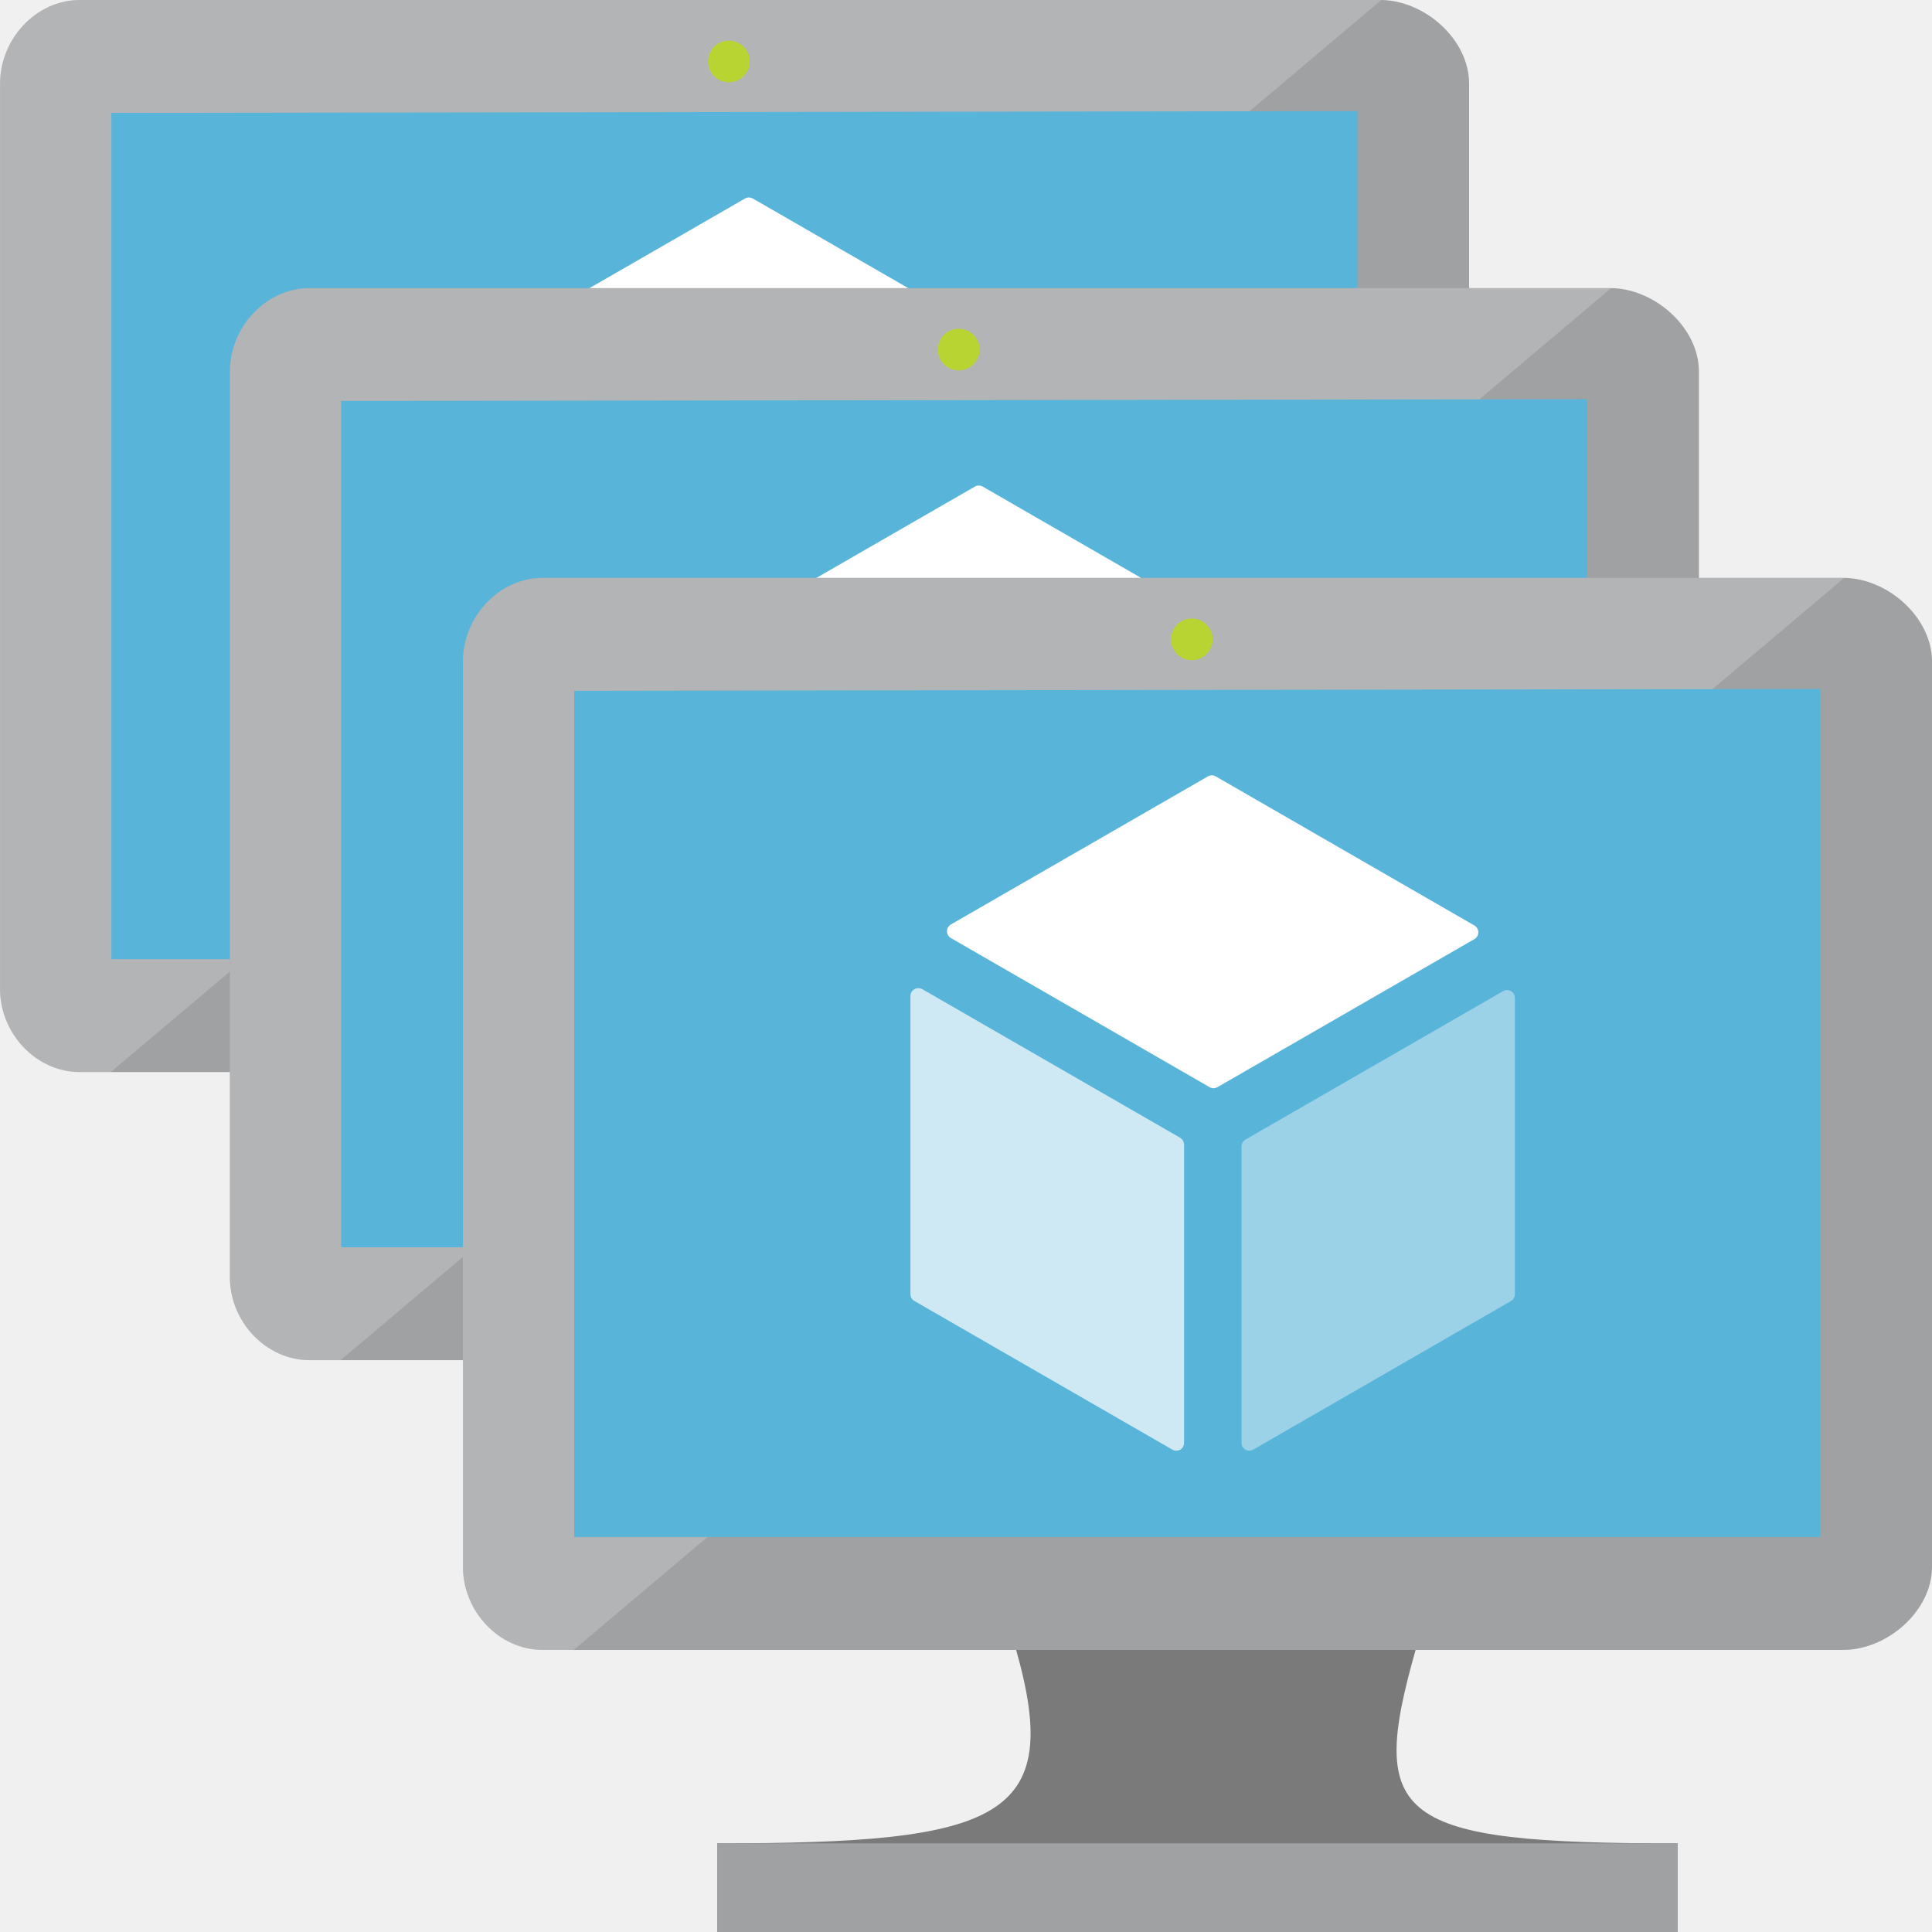
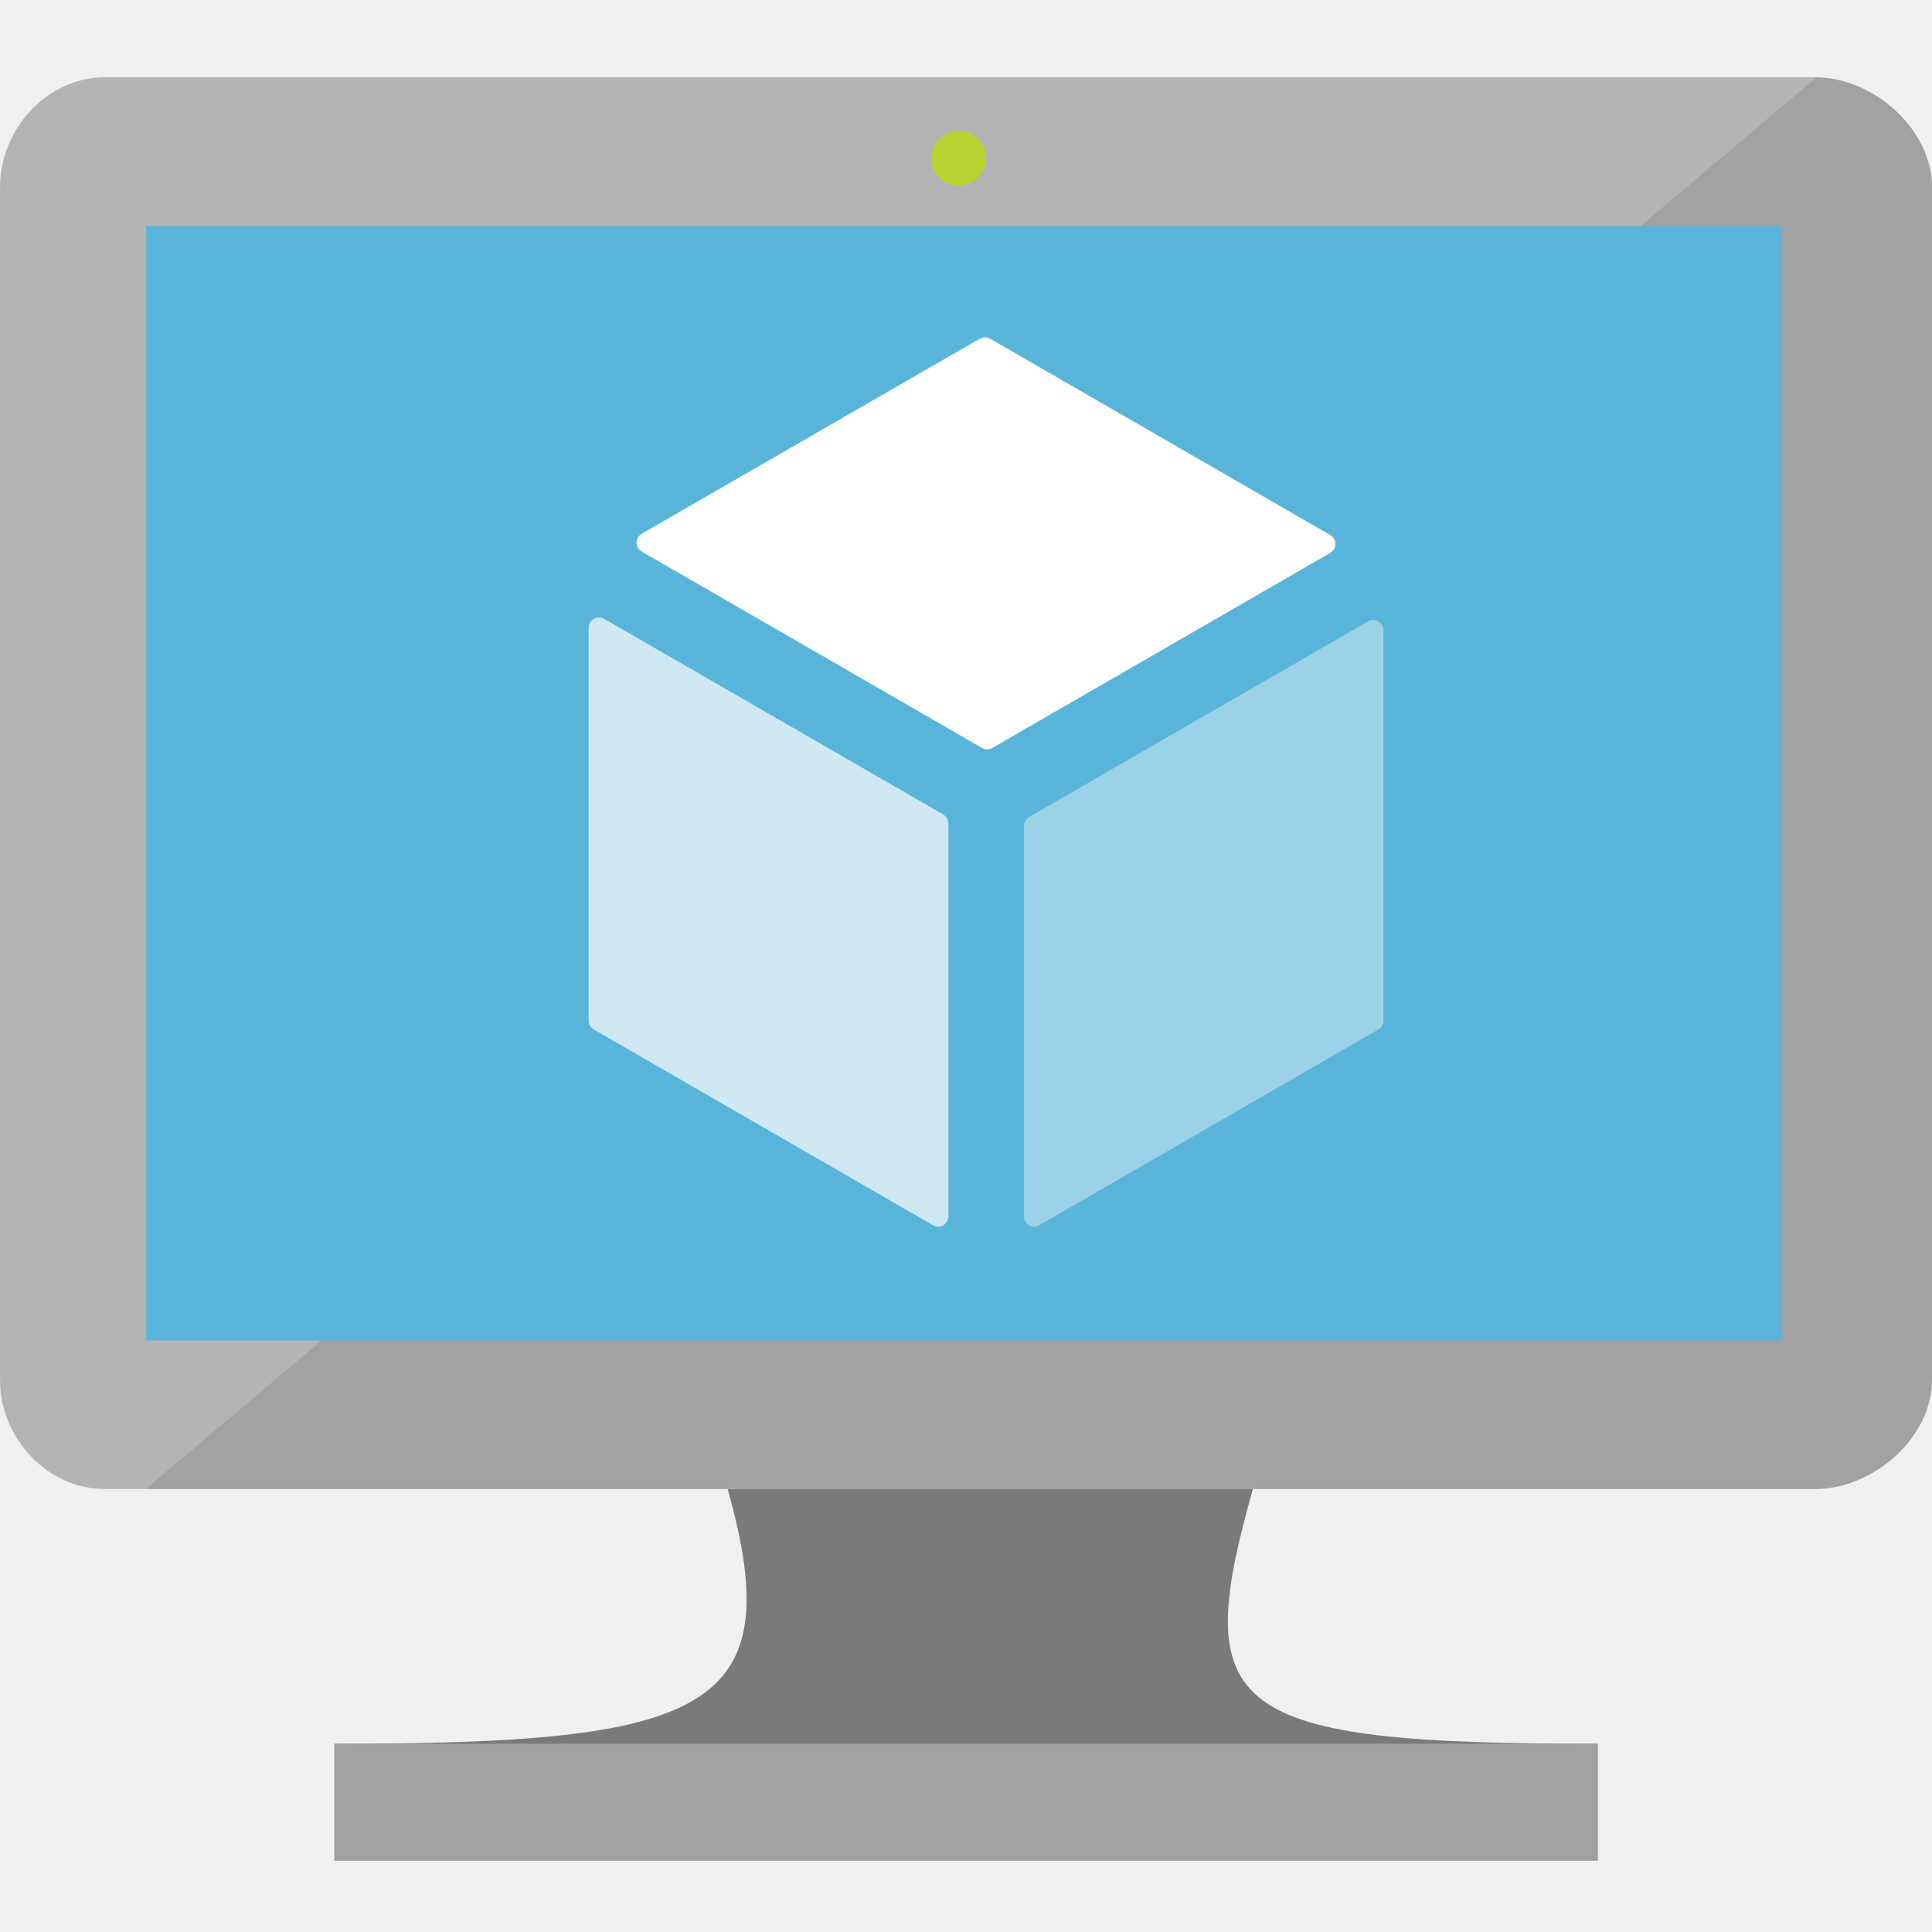
- <svg xmlns="http://www.w3.org/2000/svg" version="1.1" id="Layer_1" x="0px" y="0px" width="100%" height="100%" viewBox="0 0 50 50" enable-background="new 0 0 50 50" xml:space="preserve">
-   <path fill="#A0A1A2" d="M35.723,0H2.066C0.923,0,0.001,1.021,0.001,2.162v23.439c0,1.134,0.922,2.144,2.066,2.144h33.656  c1.141,0,2.297-1.01,2.297-2.144V2.162C38.02,1.018,36.864,0,35.723,0" />
-   <path opacity="0.2" fill="#FFFFFF" d="M35.746,0.002c-0.008,0-0.016-0.002-0.024-0.002H2.066C0.922,0.001,0,1.021,0,2.163v23.438  c0,1.134,0.922,2.144,2.066,2.144h0.801L35.746,0.002z" />
-   <polygon fill="#59B4D9" points="35.129,24.823 2.882,24.823 2.882,2.922 35.129,2.875 " />
-   <path fill="#B8D432" d="M19.404,1.591c0,0.298-0.242,0.539-0.54,0.539c-0.299,0-0.539-0.241-0.539-0.539  c0-0.298,0.24-0.539,0.539-0.539C19.162,1.052,19.404,1.293,19.404,1.591" />
-   <path fill="#FFFFFF" d="M19.425,13.209c-0.035,0-0.069-0.011-0.102-0.029l-6.695-3.859c-0.061-0.036-0.1-0.104-0.1-0.175  c0-0.072,0.039-0.139,0.1-0.175l6.654-3.834c0.062-0.035,0.138-0.035,0.2,0l6.697,3.861c0.062,0.036,0.1,0.103,0.1,0.175  c0,0.073-0.037,0.139-0.1,0.175l-6.652,3.833C19.495,13.198,19.462,13.209,19.425,13.209" />
-   <path fill="#A0A1A2" d="M41.671,7.456H8.015c-1.144,0-2.066,1.021-2.066,2.162v23.439c0,1.134,0.922,2.144,2.066,2.144h33.656  c1.141,0,2.297-1.01,2.297-2.144V9.618C43.969,8.474,42.813,7.456,41.671,7.456" />
-   <path opacity="0.2" fill="#FFFFFF" d="M41.695,7.458c-0.008,0-0.016-0.002-0.024-0.002H8.015c-1.144,0-2.066,1.021-2.066,2.162  v23.438c0,1.134,0.922,2.144,2.066,2.144h0.801L41.695,7.458z" />
-   <polygon fill="#59B4D9" points="41.078,32.279 8.83,32.279 8.83,10.378 41.078,10.331 " />
-   <path fill="#B8D432" d="M25.352,9.047c0,0.298-0.242,0.539-0.54,0.539c-0.299,0-0.539-0.241-0.539-0.539  c0-0.298,0.24-0.539,0.539-0.539C25.11,8.508,25.352,8.748,25.352,9.047" />
-   <path fill="#FFFFFF" d="M25.374,20.664c-0.035,0-0.069-0.011-0.102-0.029l-6.695-3.859c-0.061-0.036-0.1-0.104-0.1-0.175  c0-0.072,0.039-0.139,0.1-0.175l6.654-3.834c0.062-0.035,0.138-0.035,0.2,0l6.697,3.861c0.062,0.036,0.1,0.103,0.1,0.175  c0,0.073-0.037,0.139-0.1,0.175l-6.652,3.833C25.443,20.654,25.411,20.664,25.374,20.664" />
-   <path fill="#7A7A7A" d="M36.636,42.698h-0.906h-8.965h-0.468c1.242,4.38-0.427,5.008-7.737,5.008V50h9.297h6.788h8.773v-2.293  C36.109,47.706,35.392,47.081,36.636,42.698" />
-   <path fill="#A0A1A2" d="M47.703,14.955H14.047c-1.144,0-2.066,1.021-2.066,2.162v23.439c0,1.134,0.922,2.144,2.066,2.144h33.656  c1.141,0,2.297-1.01,2.297-2.144V17.117C50,15.974,48.844,14.955,47.703,14.955" />
-   <path opacity="0.2" fill="#FFFFFF" d="M47.727,14.958c-0.008,0-0.016-0.002-0.024-0.002H14.046c-1.144,0-2.066,1.021-2.066,2.162  v23.438c0,1.134,0.922,2.144,2.066,2.144h0.801L47.727,14.958z" />
-   <polygon fill="#59B4D9" points="47.109,39.779 14.862,39.779 14.862,17.878 47.109,17.83 " />
-   <rect x="18.561" y="47.706" fill="#A0A1A2" width="24.858" height="2.294" />
-   <path fill="#B8D432" d="M31.384,16.546c0,0.298-0.242,0.539-0.54,0.539c-0.299,0-0.539-0.241-0.539-0.539  c0-0.298,0.24-0.539,0.539-0.539C31.142,16.007,31.384,16.248,31.384,16.546" />
-   <path fill="#FFFFFF" d="M31.405,28.164c-0.035,0-0.069-0.011-0.102-0.029l-6.695-3.859c-0.061-0.036-0.1-0.104-0.1-0.175  c0-0.072,0.039-0.139,0.1-0.175l6.654-3.834c0.062-0.035,0.138-0.035,0.2,0l6.697,3.861c0.062,0.036,0.1,0.103,0.1,0.175  c0,0.073-0.037,0.139-0.1,0.175l-6.652,3.833C31.475,28.153,31.442,28.164,31.405,28.164" />
-   <path opacity="0.7" fill="#FFFFFF" d="M30.443,37.544c-0.038,0-0.072-0.009-0.102-0.027l-6.675-3.847  c-0.065-0.036-0.104-0.101-0.104-0.175v-7.72c0-0.073,0.039-0.139,0.104-0.175c0.062-0.037,0.137-0.037,0.204,0l6.674,3.846  c0.059,0.038,0.099,0.104,0.099,0.177v7.72c0,0.074-0.039,0.139-0.099,0.175C30.511,37.535,30.476,37.544,30.443,37.544" />
-   <path opacity="0.4" fill="#FFFFFF" d="M32.333,37.544c-0.037,0-0.071-0.009-0.105-0.027c-0.059-0.036-0.098-0.102-0.098-0.175V29.67  c0-0.071,0.039-0.138,0.098-0.175l6.674-3.845c0.064-0.036,0.138-0.036,0.201,0c0.064,0.036,0.102,0.102,0.102,0.175v7.671  c0,0.074-0.039,0.14-0.102,0.175l-6.672,3.847C32.403,37.535,32.367,37.544,32.333,37.544" />
+ <svg xmlns="http://www.w3.org/2000/svg" version="1.1" id="Layer_1" x="0px" y="0px" width="50px" height="50px" viewBox="0 0 50 50" enable-background="new 0 0 50 50" xml:space="preserve">
+   <path fill="#7A7A7A" d="M32.426,38.534h-1.191h-11.79H18.83c1.634,5.768-0.561,6.595-10.175,6.595v3.02h12.227h8.927h11.538v-3.02  C31.733,45.129,30.79,44.305,32.426,38.534" />
+   <path fill="#A0A1A2" d="M46.98,2H2.718C1.214,2,0.001,3.345,0.001,4.847v30.866c0,1.493,1.213,2.823,2.717,2.823H46.98  c1.501,0,3.021-1.33,3.021-2.823V4.847C50.001,3.341,48.481,2,46.98,2" />
+   <path opacity="0.2" fill="#FFFFFF" enable-background="new    " d="M47.011,2.003c-0.011,0-0.021-0.002-0.031-0.002H2.717  C1.213,2.001,0,3.345,0,4.848v30.865c0,1.494,1.213,2.824,2.717,2.824H3.77L47.011,2.003z" />
+   <polygon fill="#59B4D9" points="46.098,5.848 46.098,34.689 3.79,34.689 3.79,5.848 " />
+   <polygon fill="#59B4D9" points="3.79,34.689 3.848,34.689 3.848,5.849 42.528,5.791 42.53,5.791 3.79,5.849 " />
+   <rect x="8.655" y="45.128" fill="#A0A1A2" width="32.692" height="3.021" />
+   <path fill="#B8D432" d="M25.518,4.095c0,0.392-0.318,0.71-0.71,0.71c-0.393,0-0.709-0.318-0.709-0.71c0-0.393,0.316-0.71,0.709-0.71  C25.2,3.385,25.518,3.702,25.518,4.095" />
+   <path fill="#FFFFFF" d="M25.546,19.394c-0.045,0-0.091-0.014-0.134-0.038l-8.804-5.082c-0.081-0.048-0.132-0.137-0.132-0.231  c0-0.095,0.051-0.183,0.132-0.23l8.751-5.049c0.082-0.046,0.182-0.046,0.263,0l8.807,5.084c0.082,0.047,0.131,0.135,0.131,0.23  c0,0.096-0.049,0.183-0.131,0.23l-8.748,5.048C25.638,19.38,25.595,19.394,25.546,19.394" />
+   <path opacity="0.7" fill="#FFFFFF" enable-background="new    " d="M24.281,31.746c-0.05,0-0.095-0.012-0.134-0.036l-8.778-5.066  c-0.085-0.047-0.136-0.133-0.136-0.231V16.247c0-0.096,0.051-0.183,0.136-0.231c0.081-0.049,0.181-0.049,0.268,0l8.777,5.064  c0.078,0.05,0.13,0.137,0.13,0.233v10.166c0,0.097-0.052,0.183-0.13,0.231C24.37,31.734,24.324,31.746,24.281,31.746" />
+   <path opacity="0.4" fill="#FFFFFF" enable-background="new    " d="M26.766,31.746c-0.048,0-0.093-0.012-0.138-0.036  c-0.078-0.048-0.129-0.134-0.129-0.231V21.377c0-0.094,0.051-0.182,0.129-0.231l8.777-5.064c0.084-0.048,0.182-0.048,0.264,0  c0.084,0.047,0.135,0.135,0.135,0.23v10.101c0,0.098-0.051,0.184-0.135,0.231l-8.774,5.066  C26.859,31.734,26.812,31.746,26.766,31.746" />
</svg>
